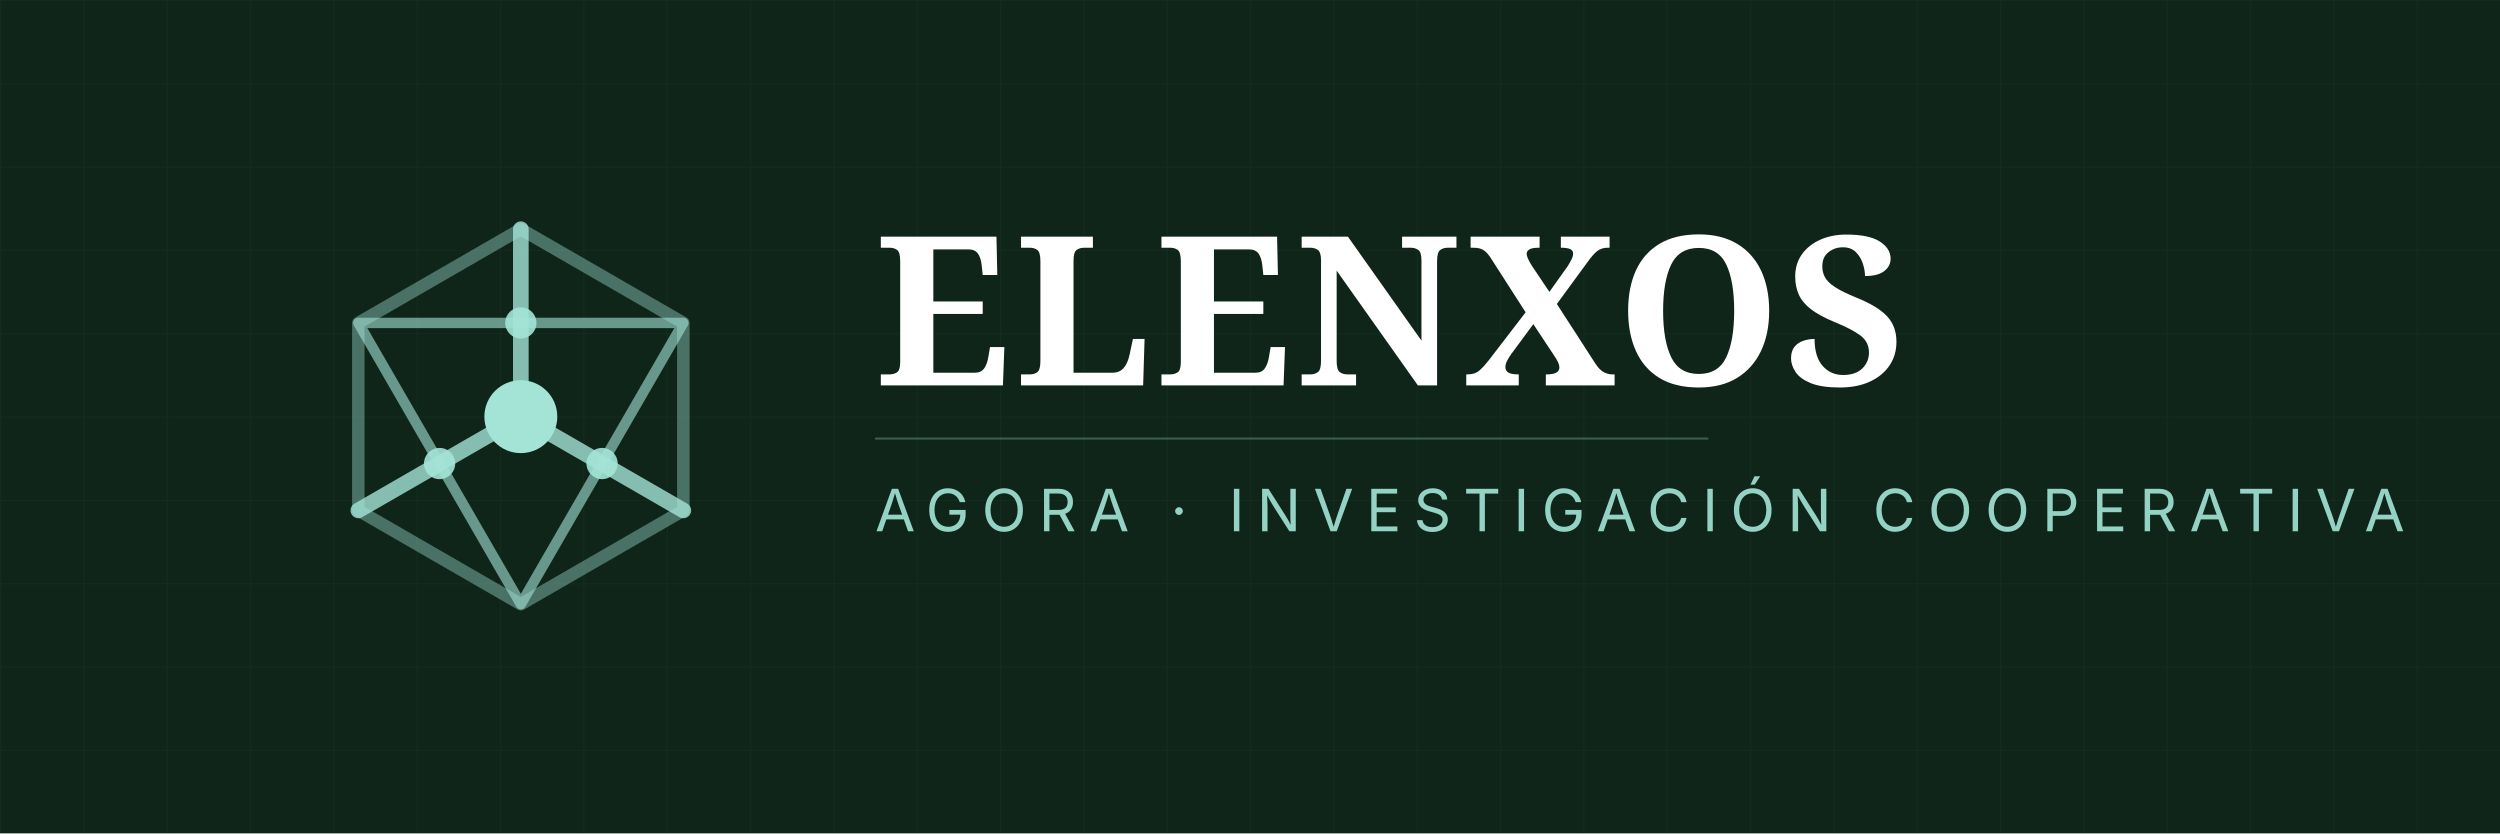
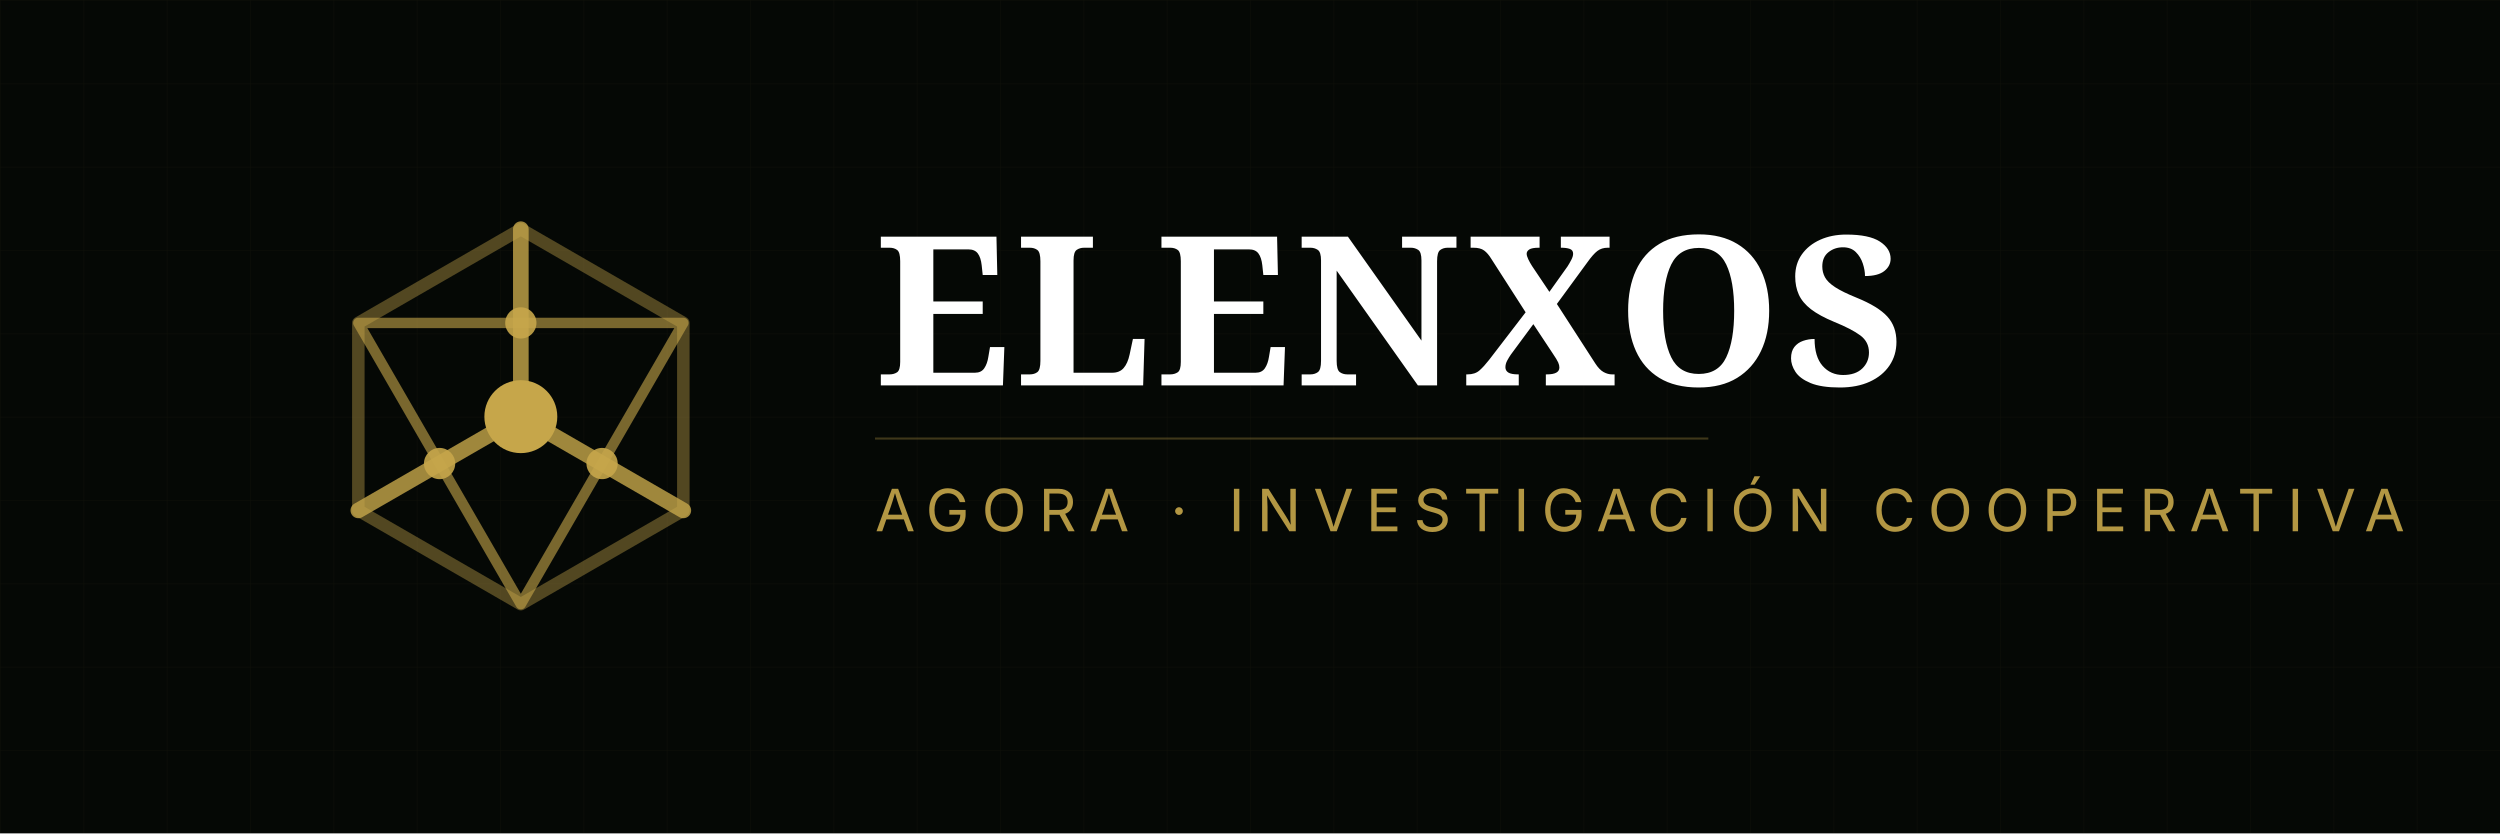
<svg xmlns="http://www.w3.org/2000/svg" viewBox="0 0 1200 400">
-   <rect width="1200" height="400" fill="#0F2519" />
+   <rect width="1200" height="400" fill="#050805" />
  <defs>
    <pattern id="grid" width="40" height="40" patternUnits="userSpaceOnUse">
-       <path d="M 40 0 L 0 0 0 40" fill="none" stroke="#A3E4D7" stroke-width="0.5" opacity="0.05" />
+       <path d="M 40 0 L 0 0 0 40" fill="none" stroke="#C6A64A" stroke-width="0.5" opacity="0.05" />
    </pattern>
  </defs>
  <rect width="1200" height="400" fill="url(#grid)" />
  <g transform="translate(150, 100) scale(5)">
-     <polygon points="20,2 35.6,11 35.6,29 20,38 4.4,29 4.4,11" stroke="#A3E4D7" stroke-width="1.2" stroke-linejoin="round" opacity="0.4" fill="none" />
-     <polygon points="4.4,11 35.6,11 20,38" stroke="#A3E4D7" stroke-width="1" stroke-linejoin="round" opacity="0.6" fill="none" />
-     <path d="M20,20 L20,2 M20,20 L35.6,29 M20,20 L4.4,29" stroke="#A3E4D7" stroke-width="1.5" stroke-linecap="round" opacity="0.8" />
-     <circle cx="20" cy="20" r="3.5" fill="#A3E4D7" opacity="1" />
-     <circle cx="20" cy="11" r="1.5" fill="#A3E4D7" opacity="0.9" />
-     <circle cx="27.8" cy="24.5" r="1.5" fill="#A3E4D7" opacity="0.9" />
-     <circle cx="12.2" cy="24.5" r="1.5" fill="#A3E4D7" opacity="0.9" />
+     <polygon points="20,2 35.6,11 35.6,29 20,38 4.4,29 4.4,11" stroke="#C6A64A" stroke-width="1.2" stroke-linejoin="round" opacity="0.4" fill="none" />
+     <polygon points="4.4,11 35.6,11 20,38" stroke="#C6A64A" stroke-width="1" stroke-linejoin="round" opacity="0.6" fill="none" />
+     <path d="M20,20 L20,2 M20,20 L35.6,29 M20,20 L4.4,29" stroke="#C6A64A" stroke-width="1.5" stroke-linecap="round" opacity="0.8" />
+     <circle cx="20" cy="20" r="3.5" fill="#C6A64A" opacity="1" />
+     <circle cx="20" cy="11" r="1.5" fill="#C6A64A" opacity="0.9" />
+     <circle cx="27.8" cy="24.5" r="1.5" fill="#C6A64A" opacity="0.9" />
+     <circle cx="12.2" cy="24.5" r="1.5" fill="#C6A64A" opacity="0.9" />
  </g>
  <g transform="translate(420, 185)">
    <text font-family="Playfair Display, serif" font-size="100" fill="#FFFFFF" font-weight="bold" letter-spacing="2">ELENXOS</text>
-     <text y="70" font-family="Inter, sans-serif" font-size="28" fill="#A3E4D7" letter-spacing="6" opacity="0.9">AGORA · INVESTIGACIÓN COOPERATIVA</text>
+     <text y="70" font-family="Inter, sans-serif" font-size="28" fill="#C6A64A" letter-spacing="6" opacity="0.9">AGORA · INVESTIGACIÓN COOPERATIVA</text>
  </g>
-   <rect x="420" y="210" width="400" height="1" fill="#A3E4D7" opacity="0.3" />
+   <rect x="420" y="210" width="400" height="1" fill="#C6A64A" opacity="0.3" />
</svg>
